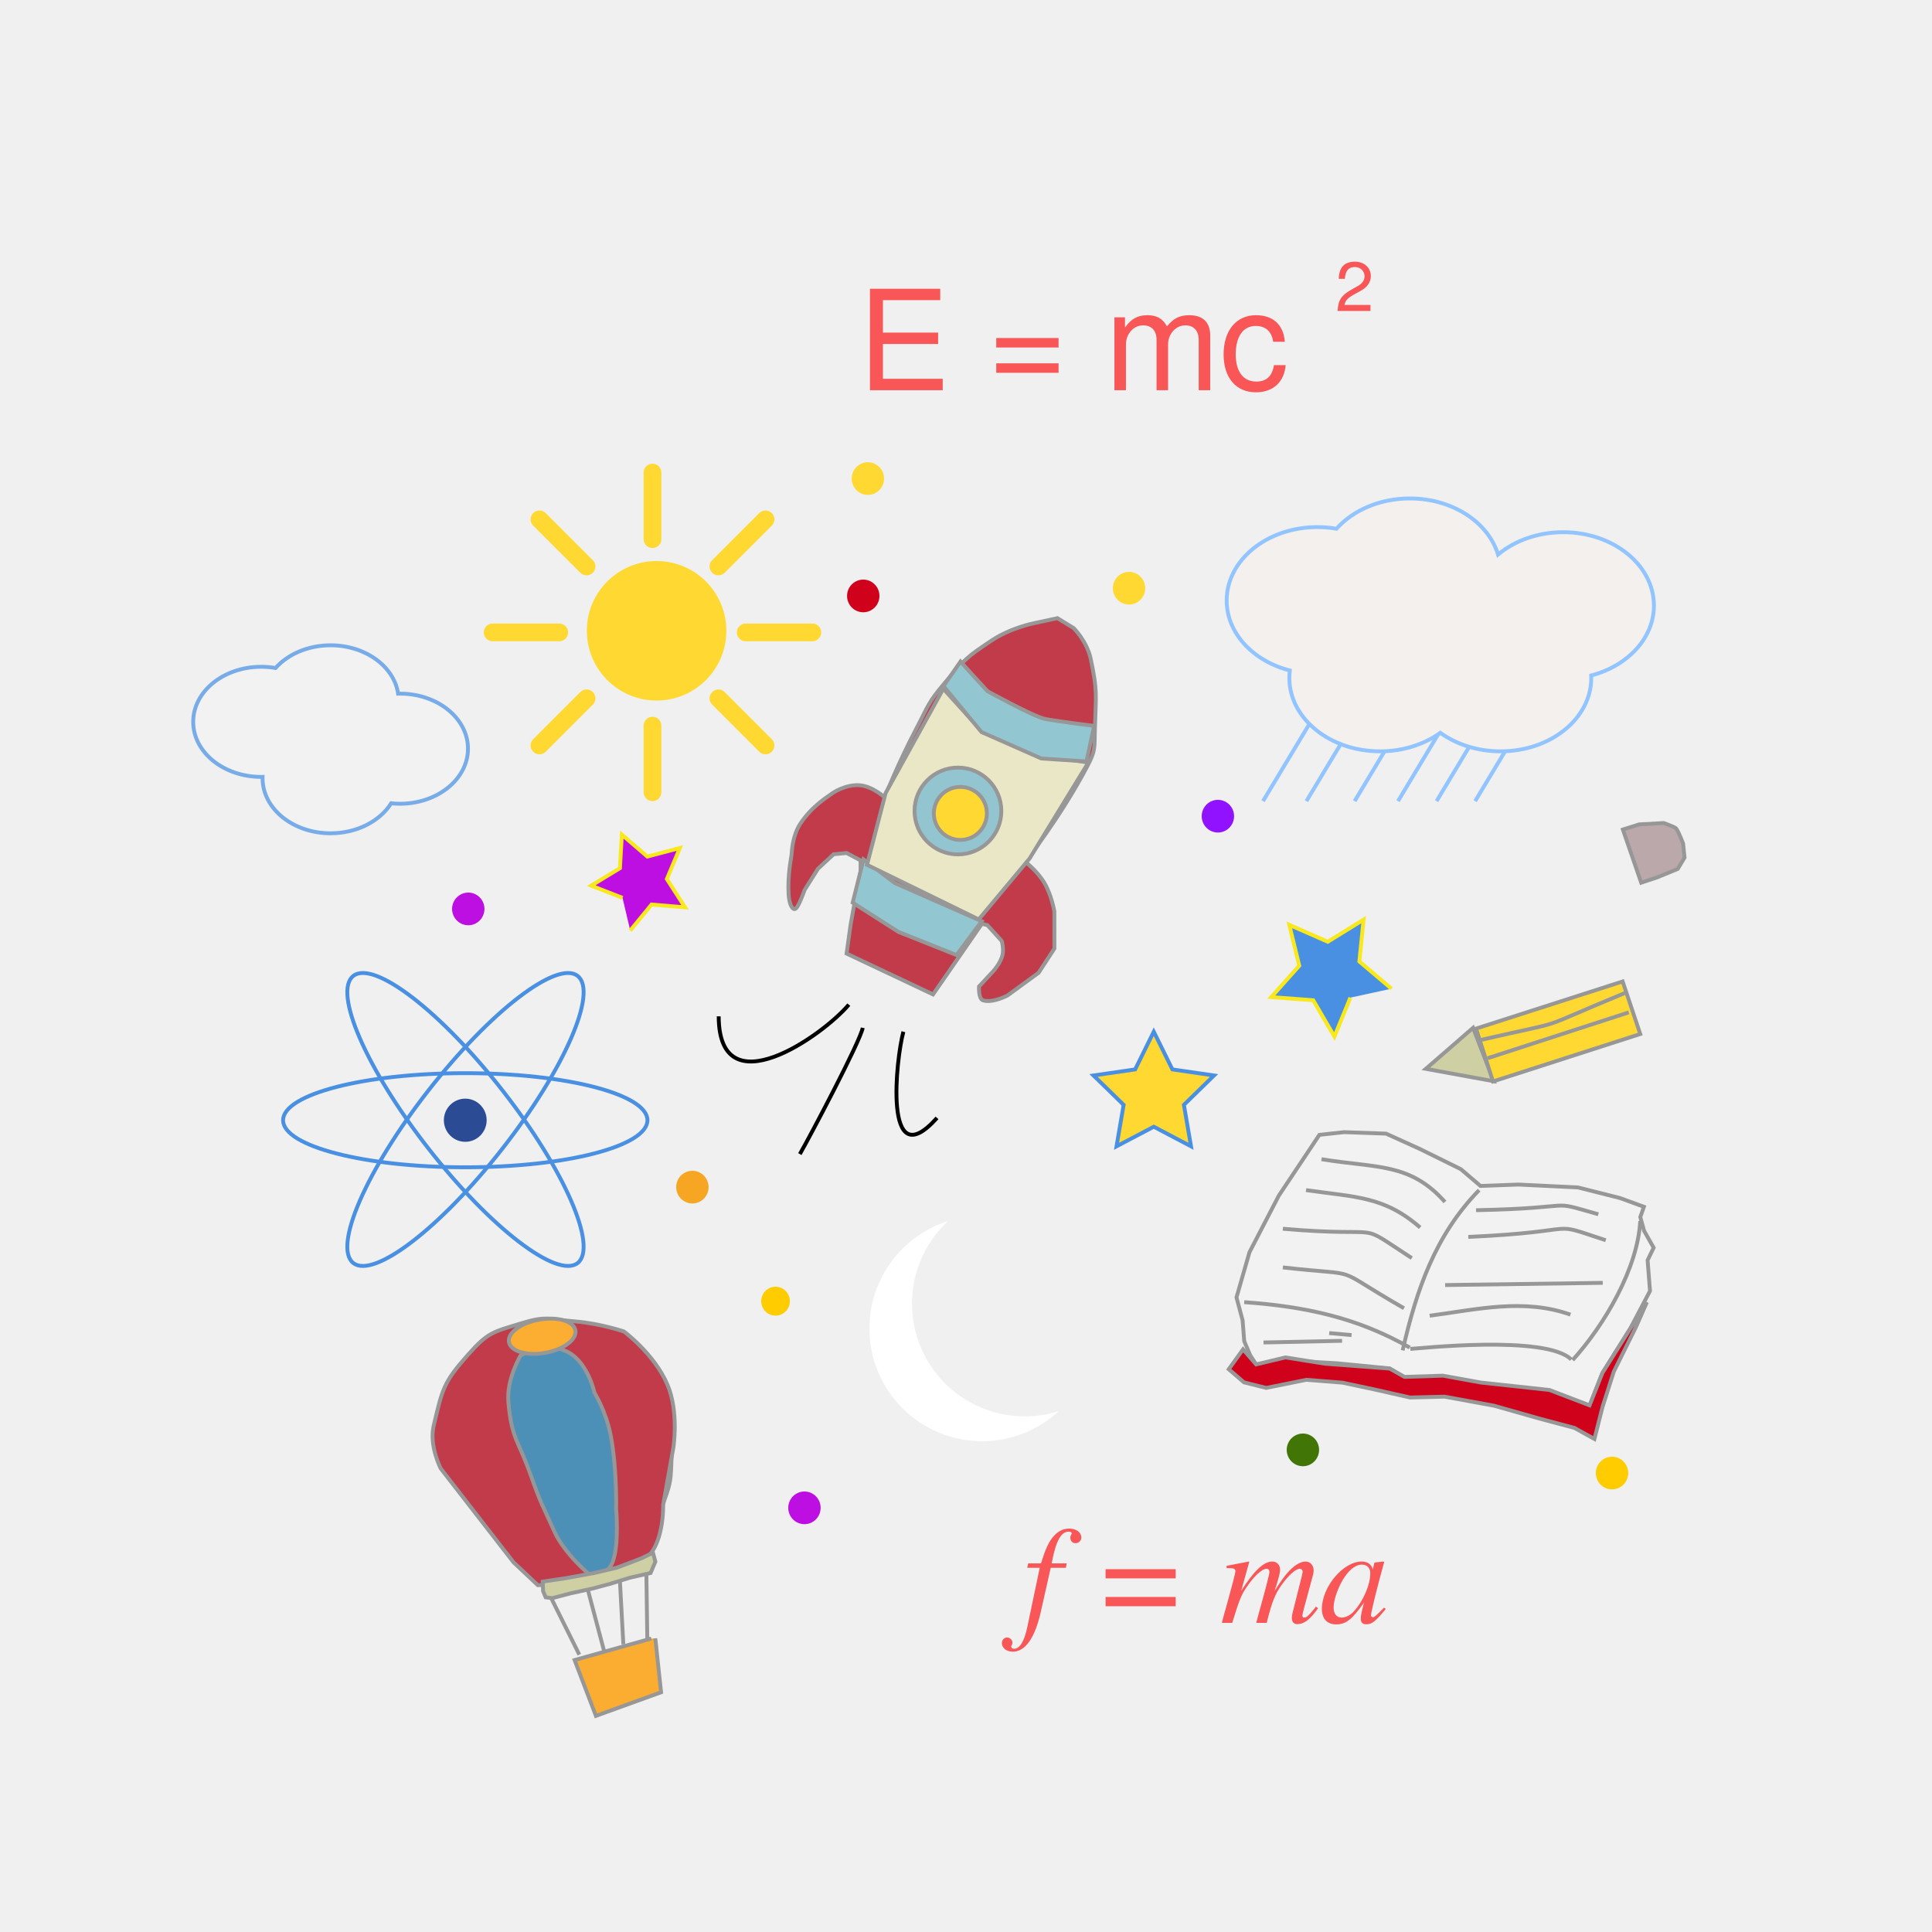
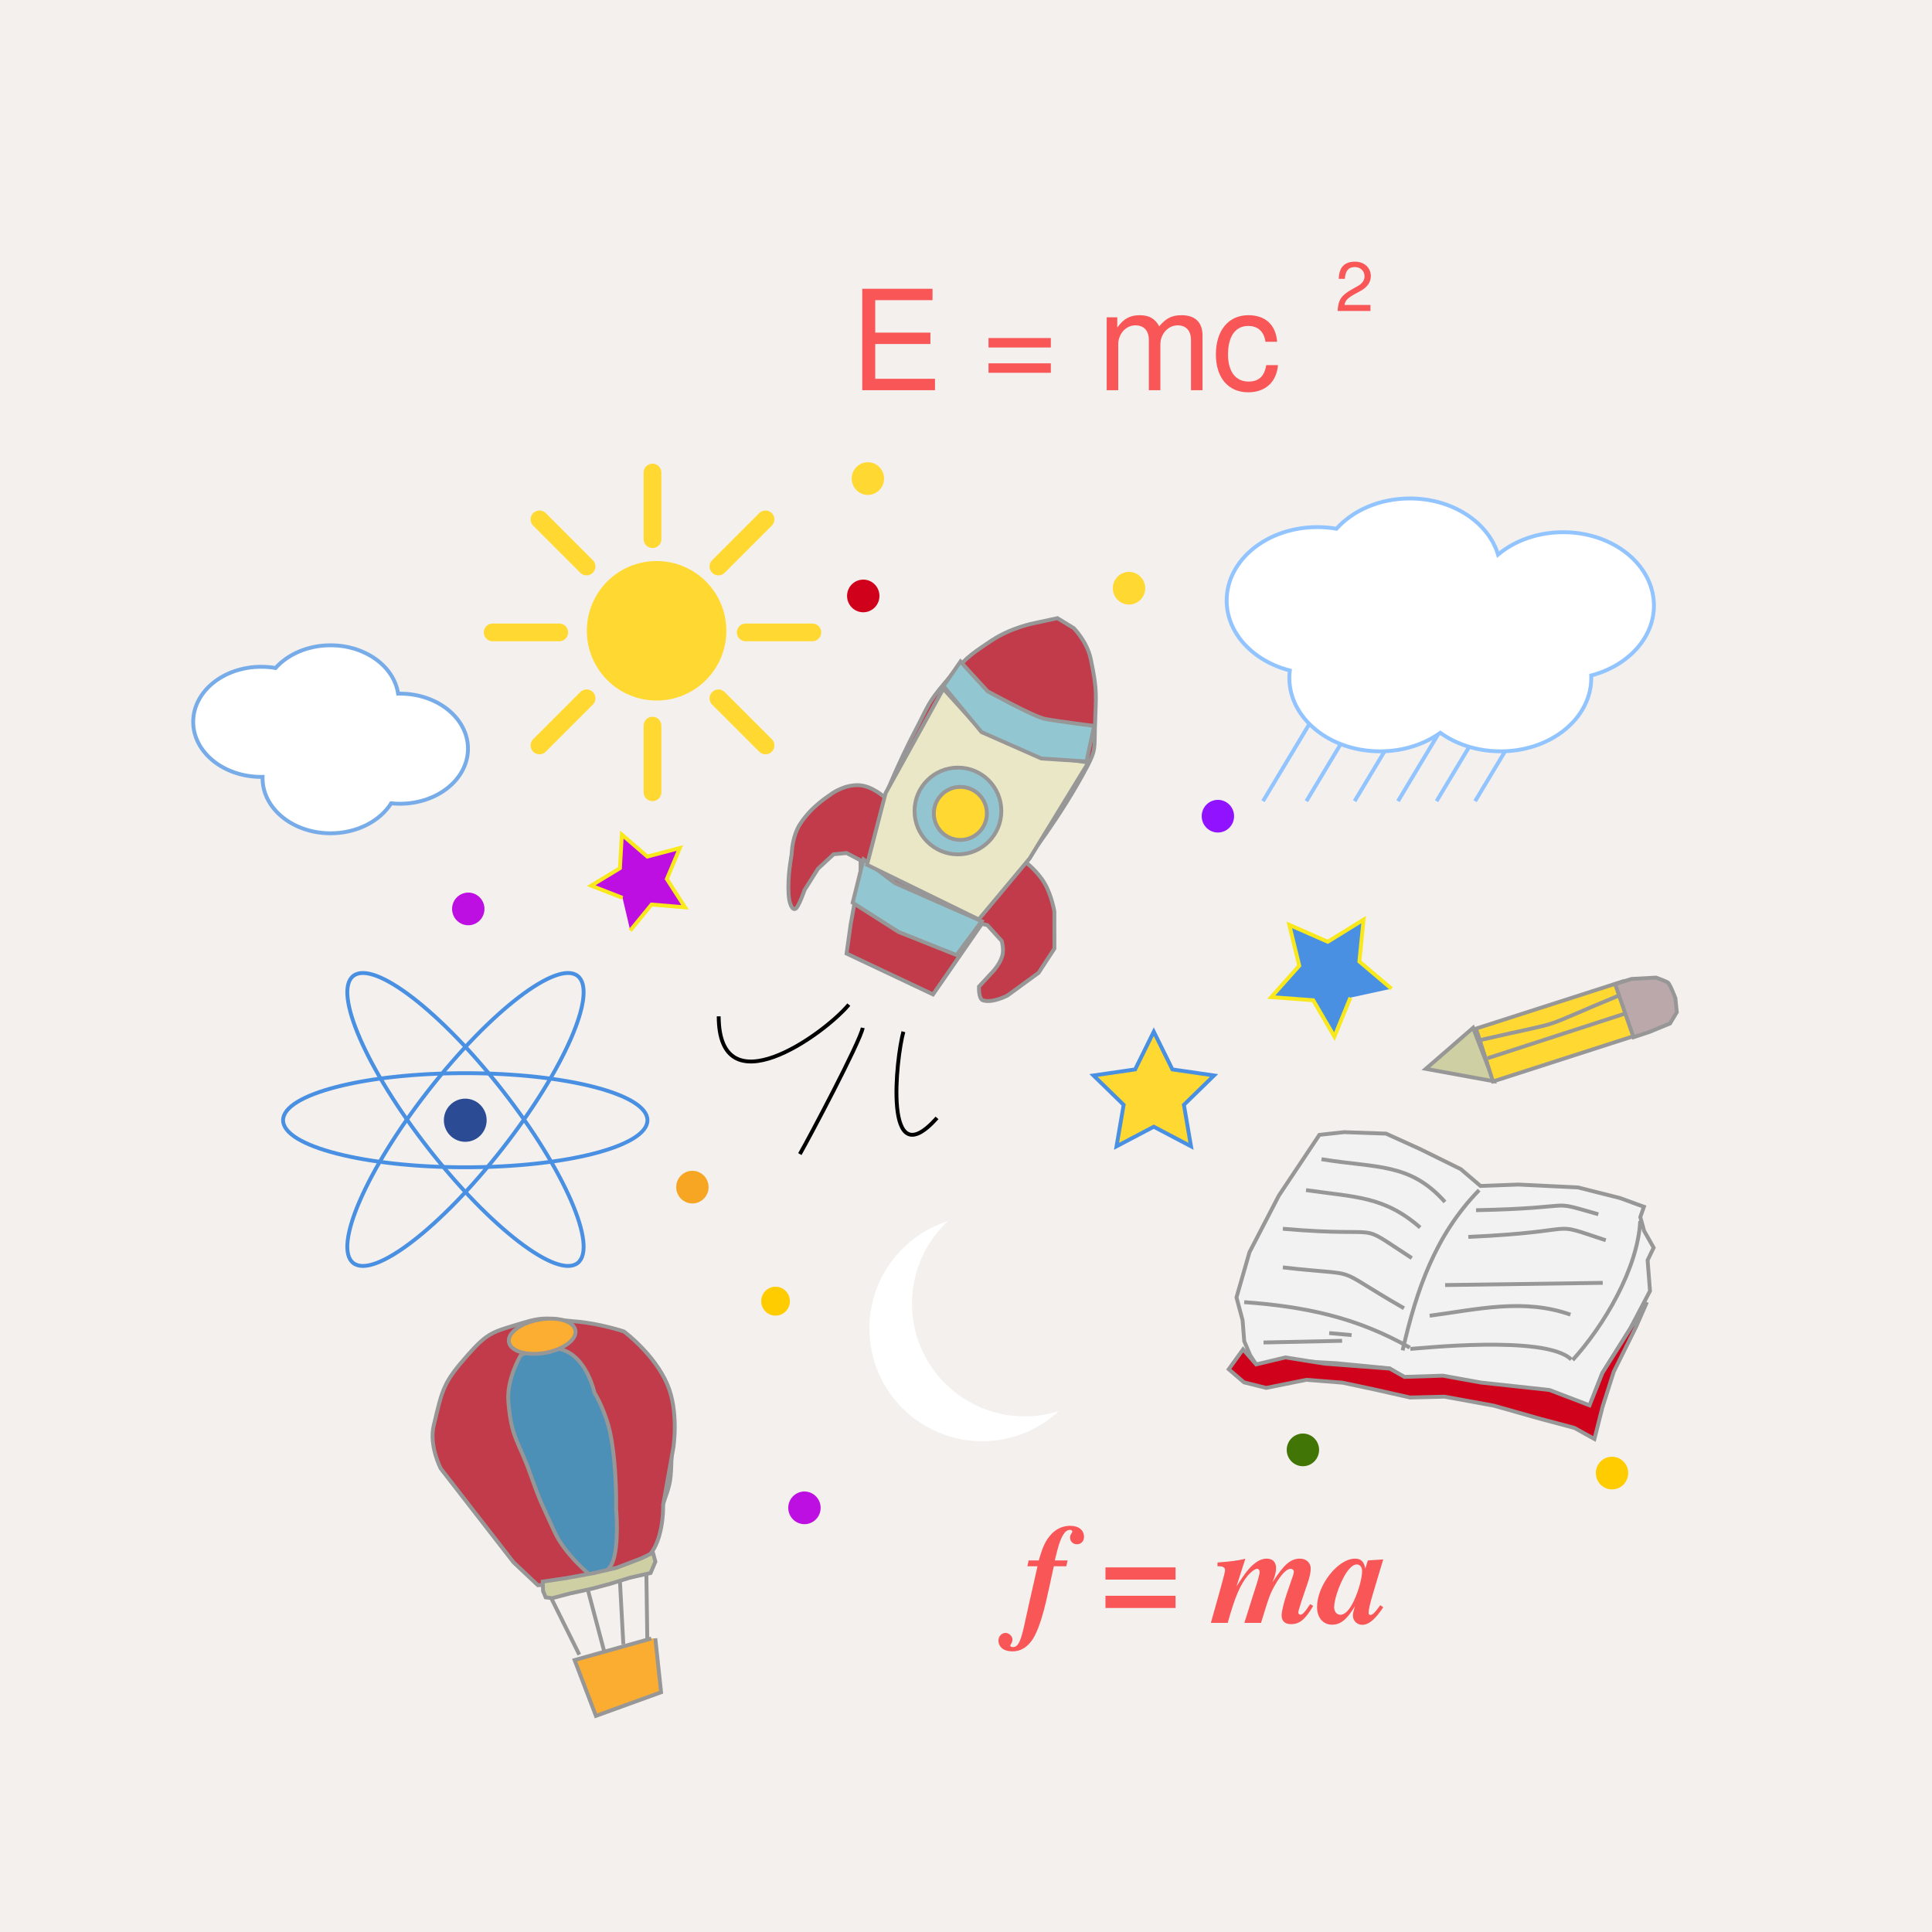
<svg xmlns="http://www.w3.org/2000/svg" width="500px" height="500px" viewBox="0 0 500 500" version="1.1">
  <defs />
  <g id="Page-1" stroke="none" stroke-width="1" fill="none" fill-rule="evenodd">
    <g id="Artboard">
+       <rect id="Rectangle" fill="#F4F0ED" x="0" y="0" width="500" height="503" />
      <g id="nuclear" transform="translate(73, 245)">
        <ellipse id="Oval" stroke="#4990E2" transform="translate(47.46317, 44.71964) rotate(-38) translate(-47.46317, -44.71964) " cx="47.463" cy="44.72" rx="12.179" ry="47.148" />
        <ellipse id="Oval-Copy-2" stroke="#4990E2" transform="translate(47.40888, 44.91368) rotate(-90) translate(-47.40888, -44.91368) " cx="47.409" cy="44.914" rx="12.179" ry="47.148" />
        <ellipse id="Oval-Copy" stroke="#4990E2" transform="translate(47.46317, 44.71964) scale(-1, 1) rotate(-38) translate(-47.46317, -44.71964) " cx="47.463" cy="44.72" rx="12.179" ry="47.148" />
        <ellipse id="Oval-2" fill="#2B4C95" cx="47.409" cy="44.914" rx="5.536" ry="5.586" />
      </g>
      <path d="M245.353,316 C233.553,319.737 225,330.776 225,343.813 C225,359.923 238.06,372.983 254.169,372.983 C261.832,372.983 268.805,370.028 274.01,365.196 C271.229,366.076 268.267,366.552 265.194,366.552 C249.084,366.552 236.025,353.492 236.025,337.382 C236.025,328.935 239.615,321.327 245.353,316 Z" id="Combined-Shape" fill="#FFFFFF" />
-       <path d="M71.309,172.877 C70.115,172.67 68.876,172.561 67.606,172.561 C57.882,172.561 50,178.94 50,186.81 C50,194.68 57.882,201.06 67.606,201.06 C67.723,201.06 67.84,201.059 67.956,201.057 C67.953,201.173 67.951,201.29 67.951,201.407 C67.951,209.277 75.833,215.656 85.557,215.656 C92.394,215.656 98.321,212.502 101.237,207.893 C101.98,207.971 102.738,208.01 103.508,208.01 C113.231,208.01 121.113,201.631 121.113,193.761 C121.113,185.891 113.231,179.512 103.508,179.512 C103.349,179.512 103.191,179.513 103.034,179.517 C101.977,172.464 94.555,167 85.557,167 C79.699,167 74.51,169.315 71.309,172.877 Z" id="clouds" stroke="#77ACE9" fill="#F2F2F2" />
+       <path d="M71.309,172.877 C70.115,172.67 68.876,172.561 67.606,172.561 C57.882,172.561 50,178.94 50,186.81 C50,194.68 57.882,201.06 67.606,201.06 C67.723,201.06 67.84,201.059 67.956,201.057 C67.953,201.173 67.951,201.29 67.951,201.407 C67.951,209.277 75.833,215.656 85.557,215.656 C92.394,215.656 98.321,212.502 101.237,207.893 C101.98,207.971 102.738,208.01 103.508,208.01 C113.231,208.01 121.113,201.631 121.113,193.761 C121.113,185.891 113.231,179.512 103.508,179.512 C103.349,179.512 103.191,179.513 103.034,179.517 C101.977,172.464 94.555,167 85.557,167 C79.699,167 74.51,169.315 71.309,172.877 Z" id="clouds" stroke="#77ACE9" fill="#FFFFFF" />
      <polygon id="Star-Copy-2" stroke="#4990E2" fill="#FFD931" points="298.595 291.596 288.957 296.664 290.798 285.931 283 278.33 293.776 276.765 298.595 267 303.414 276.765 314.19 278.33 306.393 285.931 308.233 296.664" />
      <polyline id="Star-Copy-2" stroke="#F8E81C" fill="#4990E2" points="349.474 258.187 345.347 268.264 339.859 258.859 329 258.049 336.248 249.922 333.663 239.345 343.632 243.727 352.893 238 351.805 248.835 360.114 255.873" />
      <polyline id="Star-Copy" stroke="#F8E81C" fill="#BD0FE1" points="161.109 232.36 153 229.204 160.438 224.687 160.934 216 167.527 221.678 175.943 219.465 172.58 227.491 177.286 234.811 168.614 234.093 163.106 240.829" />
      <ellipse id="Oval-2" fill="#F6A623" cx="179.19" cy="307.228" rx="4.19" ry="4.228" />
      <ellipse id="Oval-2" fill="#BD0FE1" cx="121.19" cy="235.228" rx="4.19" ry="4.228" />
      <ellipse id="Oval-2-Copy" fill="#FFCC00" cx="200.709" cy="336.743" rx="3.709" ry="3.743" />
      <ellipse id="Oval-2-Copy-3" fill="#FFD931" cx="292.19" cy="152.228" rx="4.19" ry="4.228" />
-       <g id="e-=-mc2" transform="translate(178, 56)">
-         <text id="E-=-mc" font-family="HelveticaNeue-Light, Helvetica Neue" font-size="36" font-weight="300" letter-spacing="-0.279" fill="#F95658">
-           <tspan x="43.911" y="44.981">E = mc</tspan>
+       <g id="e-=-mc2" transform="translate(178, 62)">
+         <text id="E-=-mc" font-family="HelveticaNeue-Medium, Helvetica Neue" font-size="36" font-weight="400" letter-spacing="-0.279" fill="#F95658">
+           <tspan x="41.913" y="38.981">E = mc</tspan>
        </text>
-         <g id="Group-3" transform="translate(73.60853, 0)" font-size="18" font-family="HelveticaNeue-Light, Helvetica Neue" letter-spacing="-0.139" fill="#F95658" font-weight="300">
+         <g id="Group-3" transform="translate(73.60853, 0)" font-size="18" font-family="HelveticaNeue-Medium, Helvetica Neue" letter-spacing="-0.139" fill="#F95658" font-weight="400">
          <text id="2">
-             <tspan x="93.958" y="24.486">2</tspan>
+             <tspan x="93.958" y="18.486">2</tspan>
          </text>
        </g>
-         <ellipse id="Oval-2-Copy-3" fill="#FFD931" cx="46.608" cy="67.856" rx="4.19" ry="4.228" />
+         <ellipse id="Oval-2-Copy-3" fill="#FFD931" cx="46.608" cy="61.856" rx="4.19" ry="4.228" />
      </g>
-       <g id="f-=-ma" transform="translate(213, 386)" font-weight="normal" letter-spacing="-0.279" font-size="36" font-family="Times-Italic, Times" fill="#F95658" font-style="italic">
+       <g id="f-=-ma" transform="translate(213, 386)" font-weight="bold" letter-spacing="-0.279" font-size="36" font-family="Times-BoldItalic, Times" fill="#F95658" font-style="italic">
        <text>
-           <tspan x="51.582" y="34">f = ma</tspan>
+           <tspan x="51.477" y="34">f = ma</tspan>
        </text>
      </g>
      <ellipse id="Oval-2-Copy-5" fill="#417505" cx="337.19" cy="375.228" rx="4.19" ry="4.228" />
      <ellipse id="Oval-2-Copy-6" fill="#9012FE" cx="315.19" cy="211.228" rx="4.19" ry="4.228" />
      <ellipse id="Oval-2-Copy-7" fill="#FFCC00" cx="417.19" cy="381.228" rx="4.19" ry="4.228" />
      <ellipse id="Oval-2-Copy-9" fill="#BD0FE1" cx="208.19" cy="390.228" rx="4.19" ry="4.228" />
      <g id="rocket" transform="translate(203, 150)">
        <ellipse id="Oval-2-Copy-4" fill="#D0011B" cx="20.409" cy="4.228" rx="4.19" ry="4.228" />
        <path d="M2.77,85.242 C1.903,85.503 1.235,83.602 1.102,81.583 C0.775,76.599 1.764,72.087 1.85,71.236 C1.936,70.386 2.037,66.385 4.096,63.213 C7.116,58.559 11.482,56.021 12.006,55.586 C12.531,55.15 15.736,53.018 19.344,53.213 C22.7,53.393 25.935,56.336 25.935,56.336 C25.935,56.336 29.555,47.29 33.968,38.907 C37.359,32.467 37.087,31.94 41.543,26.689 C46.892,20.384 47.099,20.115 53.578,15.795 C58.656,12.408 64.657,11.274 64.657,11.274 L70.66,9.981 C70.66,9.981 70.66,9.981 74.864,12.544 C74.864,12.544 78.317,15.978 79.275,20.512 C81.066,28.998 80.621,29.631 80.361,38.584 C80.22,43.455 80.599,44.099 78.474,48.16 C71.58,61.332 62.323,73.051 62.323,73.051 C62.323,73.051 65.404,75.301 67.333,78.587 C69.178,81.729 69.871,85.907 69.871,85.907 L69.882,95.492 L65.787,101.76 L57.727,107.639 C57.727,107.639 53.888,109.674 51.391,108.889 C50.204,108.516 50.358,105.324 50.358,105.324 L53.439,101.995 C53.439,101.995 55.52,100.031 56.345,97.538 C56.923,95.792 56.245,93.518 56.245,93.518 L52.536,89.426 L51.111,89.081 L38.468,107.352 L16.091,96.777 L17.149,89.225 L18.642,80.994 L19.714,75.587 L19.714,72.667 L16.095,70.756 L12.747,71.076 L8.695,74.827 L5.214,80.347 C5.214,80.347 3.638,84.981 2.77,85.242 Z" id="Path-2" stroke="#979797" fill="#C13B4A" />
        <polygon id="Path-4" stroke="#979797" fill="#92C7D2" points="20.478 72.413 28.577 78.533 51.051 88.412 44.555 97.17 29.547 91.189 17.67 83.617" />
        <path d="M41.129,28.244 L51.4,39.597 L70.031,46.005 L78.66,47.35 L63.482,72.149 L50.294,87.941 L21.385,73.813 L26.195,55.25 L41.129,28.244 Z" id="Oval-5-Copy" stroke="#979797" fill="#EAE7C6" />
        <path d="M41.171,27.553 L51.001,39.452 L66.473,46.289 L78.176,47.067 L80.162,37.872 C80.162,37.872 70.461,36.642 67.496,36.068 C64.531,35.495 52.581,28.887 52.581,28.887 L47.955,23.852 L45.576,21.209 L41.171,27.553 Z" id="Path-3" stroke="#979797" fill="#92C7D2" />
        <circle id="Oval-5" stroke="#979797" fill="#93C5D0" cx="44.914" cy="59.885" r="11.228" />
        <circle id="Oval-5" stroke="#979797" fill="#FFD931" cx="45.537" cy="60.509" r="6.862" />
      </g>
      <g id="sun" transform="translate(125, 120)" fill="#FFD931">
        <circle id="Oval-7" cx="44.926" cy="43.246" r="18.054" />
        <path d="M41.567,2.295 C41.567,1.028 42.587,0 43.865,0 C45.134,0 46.163,1.024 46.163,2.295 L46.163,19.538 C46.163,20.805 45.143,21.833 43.865,21.833 C42.596,21.833 41.567,20.809 41.567,19.538 L41.567,2.295 Z M71.493,12.787 C72.39,11.891 73.838,11.886 74.742,12.789 C75.639,13.687 75.643,15.138 74.744,16.038 L62.551,28.23 C61.655,29.126 60.207,29.132 59.303,28.228 C58.406,27.33 58.402,25.879 59.301,24.98 L71.493,12.787 Z M85.236,41.368 C86.503,41.368 87.531,42.388 87.531,43.666 C87.531,44.935 86.507,45.964 85.236,45.964 L67.993,45.964 C66.726,45.964 65.698,44.944 65.698,43.666 C65.698,42.397 66.722,41.368 67.993,41.368 L85.236,41.368 Z M74.744,71.295 C75.64,72.191 75.645,73.639 74.742,74.543 C73.844,75.44 72.393,75.444 71.493,74.545 L59.301,62.352 C58.405,61.456 58.399,60.008 59.303,59.104 C60.201,58.207 61.652,58.203 62.551,59.102 L74.744,71.295 Z M46.163,85.037 C46.163,86.305 45.143,87.332 43.865,87.332 C42.596,87.332 41.567,86.308 41.567,85.037 L41.567,67.794 C41.567,66.527 42.587,65.499 43.865,65.499 C45.134,65.499 46.163,66.523 46.163,67.794 L46.163,85.037 Z M16.236,74.545 C15.34,75.441 13.892,75.446 12.988,74.543 C12.091,73.645 12.087,72.194 12.986,71.295 L25.179,59.102 C26.075,58.206 27.523,58.201 28.427,59.104 C29.324,60.002 29.328,61.453 28.429,62.352 L16.236,74.545 Z M2.494,45.964 C1.227,45.964 0.199,44.944 0.199,43.666 C0.199,42.397 1.223,41.368 2.494,41.368 L19.737,41.368 C21.004,41.368 22.032,42.388 22.032,43.666 C22.032,44.935 21.008,45.964 19.737,45.964 L2.494,45.964 Z M12.986,16.038 C12.09,15.141 12.085,13.693 12.988,12.789 C13.886,11.892 15.337,11.888 16.236,12.787 L28.429,24.98 C29.325,25.876 29.33,27.324 28.427,28.228 C27.529,29.125 26.078,29.129 25.179,28.23 L12.986,16.038 Z" id="Rectangle-2" />
      </g>
-       <g id="rain" transform="translate(372.5183, 168.2995) scale(-1, 1) translate(-372.5183, -168.2995) translate(317, 129)">
+       <g id="rain" transform="translate(372.5366, 168) scale(-1, 1) translate(-372.5366, -168) translate(317.0366, 129)">
        <path d="M29.942,51.152 L46.019,77.908" id="Line" stroke="#92C4FF" stroke-linecap="square" />
        <path d="M39.923,51.152 L56,77.908" id="Line-Copy" stroke="#92C4FF" stroke-linecap="square" />
        <path d="M49.904,51.152 L65.981,77.908" id="Line-Copy-2" stroke="#92C4FF" stroke-linecap="square" />
        <path d="M61.133,51.152 L77.209,77.908" id="Line-Copy-3" stroke="#92C4FF" stroke-linecap="square" />
        <path d="M73.609,51.152 L89.685,77.908" id="Line-Copy-4" stroke="#92C4FF" stroke-linecap="square" />
        <path d="M84.837,51.152 L100.914,77.908" id="Line-Copy-5" stroke="#92C4FF" stroke-linecap="square" />
-         <path d="M28.412,7.835 C26.82,7.56 25.168,7.414 23.474,7.414 C10.51,7.414 0,15.921 0,26.414 C0,34.893 6.863,42.075 16.338,44.519 C16.259,45.153 16.219,45.796 16.219,46.446 C16.219,56.939 26.729,65.446 39.693,65.446 C45.679,65.446 51.142,63.632 55.288,60.647 C59.435,63.632 64.897,65.446 70.883,65.446 C83.848,65.446 94.357,56.939 94.357,46.446 C94.357,46.233 94.353,46.021 94.345,45.81 C103.765,43.34 110.576,36.18 110.576,27.732 C110.576,17.239 100.067,8.733 87.102,8.733 C80.479,8.733 74.496,10.953 70.228,14.524 C67.742,6.191 58.469,0 47.409,0 C39.599,0 32.68,3.087 28.412,7.835 Z" id="clouds-copy-3" stroke="#92C5FF" fill="#F4F0ED" transform="translate(55.28816, 32.72282) scale(-1, 1) translate(-55.28816, -32.72282) " />
+         <path d="M28.412,7.835 C26.82,7.56 25.168,7.414 23.474,7.414 C10.51,7.414 0,15.921 0,26.414 C0,34.893 6.863,42.075 16.338,44.519 C16.259,45.153 16.219,45.796 16.219,46.446 C16.219,56.939 26.729,65.446 39.693,65.446 C45.679,65.446 51.142,63.632 55.288,60.647 C59.435,63.632 64.897,65.446 70.883,65.446 C83.848,65.446 94.357,56.939 94.357,46.446 C94.357,46.233 94.353,46.021 94.345,45.81 C103.765,43.34 110.576,36.18 110.576,27.732 C110.576,17.239 100.067,8.733 87.102,8.733 C80.479,8.733 74.496,10.953 70.228,14.524 C67.742,6.191 58.469,0 47.409,0 C39.599,0 32.68,3.087 28.412,7.835 Z" id="clouds-copy-3" stroke="#92C5FF" fill="#FFFFFF" transform="translate(55.28816, 32.72282) scale(-1, 1) translate(-55.28816, -32.72282) " />
      </g>
      <g id="ballon" transform="translate(142.8139, 392.3993) scale(-1, 1) translate(-142.8139, -392.3993) translate(111, 340)" stroke="#979797">
        <path d="M7.191,61.459 C-0.332,38.267 1.465,49.39 0.5,28.327" id="Path-5" />
        <path d="M8.101,63.789 C2.656,60.292 3.006,49.427 3.006,49.427 L0.36,34.636 C0.36,34.636 -1.113,25.417 1.902,18.336 C5.286,10.392 13.157,4.586 13.157,4.586 C13.157,4.586 19.357,2.5 25.672,1.993 C32.622,1.436 33.13,0.434 39.688,2.459 C47.038,4.728 48.243,4.672 53.488,10.583 C59.932,17.847 60.099,19.412 62.381,28.913 C63.638,34.145 60.565,40.048 60.565,40.048 L41.721,64.33 C41.721,64.33 35.434,70.248 35.434,70.248 C22.475,70.04 8.101,64.33 8.101,63.789 Z" id="Path-6" fill="#C23B4A" />
        <path d="M7.342,67.642 L7.102,84.47" id="Path-8" />
        <path d="M14.176,69.436 L13.307,85.551" id="Path-9" />
-         <path d="M18.304,87.22 L22.659,70.81" id="Path-10" />
-         <path d="M31.974,73.585 L24.704,88.228" id="Path-11" />
+         <path d="M18.304,87.22 C19.756,81.75 21.207,76.28 22.659,70.81" id="Path-10" />
+         <path d="M31.974,73.585 C29.551,78.466 27.127,83.347 24.704,88.228" id="Path-11" />
        <polyline id="Path-12" fill="#FBAD31" points="5.037 83.996 3.542 97.959 20.405 104.067 25.92 89.622 6.07 84.049" />
        <path d="M28.55,9.5 C22.593,11.815 20.784,20.421 20.784,20.421 C20.784,20.421 17.742,25.241 16.529,31.737 C14.937,40.268 15.173,50.475 15.173,50.475 C15.173,50.475 14.326,59.843 16.102,64.306 C17.727,68.393 21.975,67.575 21.975,67.575 C21.975,67.575 28.512,62.206 31.156,56.345 C34.356,49.25 34.535,49.482 37.311,41.659 C40.489,32.704 42.249,32.369 43.064,22.791 C43.56,16.967 39.933,10.855 39.933,10.855 C39.933,10.855 34.506,7.184 28.55,9.5 Z" id="Path-13" fill="#4C90B8" />
        <polygon id="Path-7" fill="#CECFA2" points="5.643 61.843 5.015 64.16 6.26 67.092 11.625 68.31 16.685 69.882 21.346 71.129 26.957 72.356 31.679 73.595 33.405 73.39 34.077 71.794 34.168 69.321 28.098 68.417 20.833 67.088 15.025 65.728 8.658 63.308" />
        <ellipse id="Oval-6" fill="#FBAE31" transform="translate(34.31083, 5.816776) rotate(10) translate(-34.31083, -5.816776) " cx="34.311" cy="5.817" rx="8.733" ry="4.367" />
      </g>
      <polygon id="Path-14" stroke="#979797" fill="#CECFA2" points="381.233 266 369 276.616 386.575 279.825" />
      <polygon id="Path-15" stroke="#979797" fill="#FFD931" points="382 266.199 419.937 254 424.493 267.604 386.384 279.879" />
      <path d="M383,269.183 C407.86,263.469 395.319,267.394 420.493,257" id="Path-16" stroke="#979797" />
      <path d="M385,273.863 C397.177,269.908 409.353,265.954 421.53,262" id="Path-17" stroke="#979797" />
-       <path d="M420,214.684 L424.228,213.35 L430.566,213 C430.566,213 433.082,213.897 433.649,214.291 C434.215,214.684 435.588,218.33 435.588,218.33 L435.954,221.959 L434.201,224.871 L428.823,227.085 L424.741,228.435 L420,214.684 Z" id="Path-18" stroke="#979797" fill="#BBA8AA" />
+       <path d="M418,254.684 L422.228,253.35 L428.566,253 C428.566,253 431.082,253.897 431.649,254.291 C432.215,254.684 433.588,258.33 433.588,258.33 L433.954,261.959 L432.201,264.871 L426.823,267.085 L422.741,268.435 L418,254.684 Z" id="Path-18" stroke="#979797" fill="#BBA8AA" />
      <polygon id="Path-19" stroke="#979797" fill="#F2F2F2" points="320 335.774 321.579 341.671 322.01 347.103 323.541 350.721 325.189 353.265 332.506 352.036 345.979 352.808 359.642 354.147 363.965 356.767 367.176 356.765 373.836 356.63 383.322 358.229 391.802 359.134 400.239 359.817 406.6 362.565 411.235 364.229 414.697 355.325 421.888 343.857 427.018 334.101 426.397 326.138 427.966 322.906 425.497 318.554 424.506 314.98 425.444 312.315 419.268 310.057 408.384 307.311 392.943 306.56 383.146 306.92 378.061 302.579 367.467 297.354 358.711 293.383 347.849 293 341.457 293.698 330.951 309.438 323.363 324.074" />
      <path d="M382.792,308 C371.419,319.68 366.584,333.841 363,349.477" id="Path-20" stroke="#979797" />
      <path d="M327,347.435 C333.778,347.29 340.555,347.145 347.333,347" id="Path-28" stroke="#979797" />
-       <path d="M344,345 C345.93,345.175 347.861,345.349 349.791,345.524" id="Path-29" stroke="#979797" />
+       <path d="M344,345 L349.791,345.524" id="Path-29" stroke="#979797" />
      <polygon id="Path-30" stroke="#979797" fill="#D0011B" points="321.703 349.212 318 354.354 321.943 357.751 327.691 359.19 338.101 357.092 347.472 357.838 355.787 359.609 364.942 361.675 373.842 361.455 386.605 363.786 398.353 367.113 407.463 369.542 412.636 372.408 414.743 364.078 417.636 355.011 423.455 343.287 426.219 337 414.706 355.31 411.374 363.694 400.995 359.726 383.249 357.799 373.421 356.022 363.479 356.337 359.663 354.191 342.872 352.923 332.661 351.297 325.087 353.108" />
      <path d="M322,337 C337.569,338.103 351.188,340.94 364.858,348.768" id="Path-31" stroke="#979797" />
      <path d="M365,349.094 C366.521,349.071 400.119,345.32 406.642,351.844" id="Path-32" stroke="#979797" />
      <path d="M424.491,316 C423.861,328.259 415.152,343.028 407,351.987" id="Path-33" stroke="#979797" />
      <path d="M370,340.51 C382.464,338.855 394.333,335.951 406.429,340.227" id="Path-21" stroke="#979797" />
      <path d="M374,332.57 C387.598,332.38 401.196,332.19 414.794,332" id="Path-22" stroke="#979797" />
      <path d="M380,320.114 C411.278,318.689 399.784,315.763 415.57,320.979" id="Path-23" stroke="#979797" />
      <path d="M363.35,338.572 C343.443,327.154 353.947,330.513 332,328" id="Path-24" stroke="#979797" />
      <path d="M332,318 C360.29,320.447 349.955,315.624 365.365,325.588" id="Path-25" stroke="#979797" />
      <path d="M338,308 C350.799,309.859 358.193,309.528 367.532,317.681" id="Path-26" stroke="#979797" />
      <path d="M342,300 C356.49,302.373 364.903,300.878 373.954,311.066" id="Path-27" stroke="#979797" />
      <path d="M382,313.199 C409.994,312.631 399.7,310.303 413.645,314.251" id="Path-34" stroke="#979797" />
      <path d="M219.676,260 C212.809,268.122 186.043,286.914 186,263.026" id="Path-37" stroke="#000000" />
      <path d="M233.799,267 C231.918,273.758 228.444,305.048 242.501,289.311" id="Path-36" stroke="#000000" />
      <path d="M223.277,266 C222.574,269.657 209.431,294.464 207,298.676" id="Path-35" stroke="#000000" />
    </g>
  </g>
</svg>
